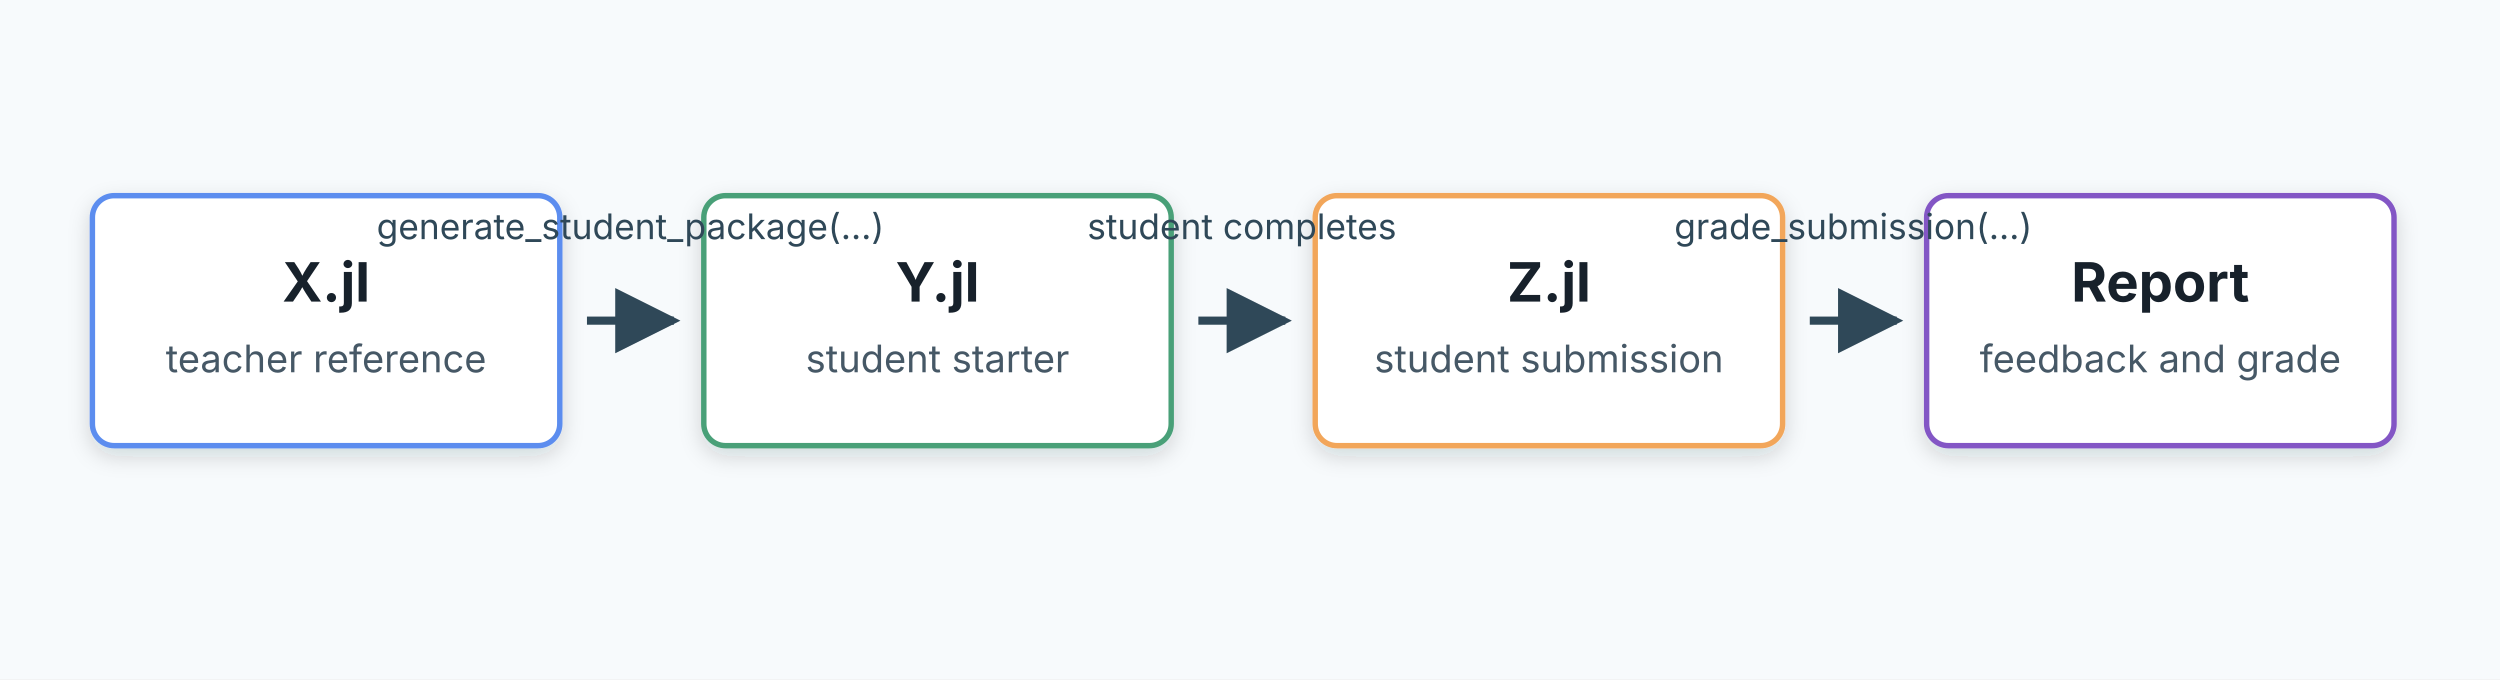
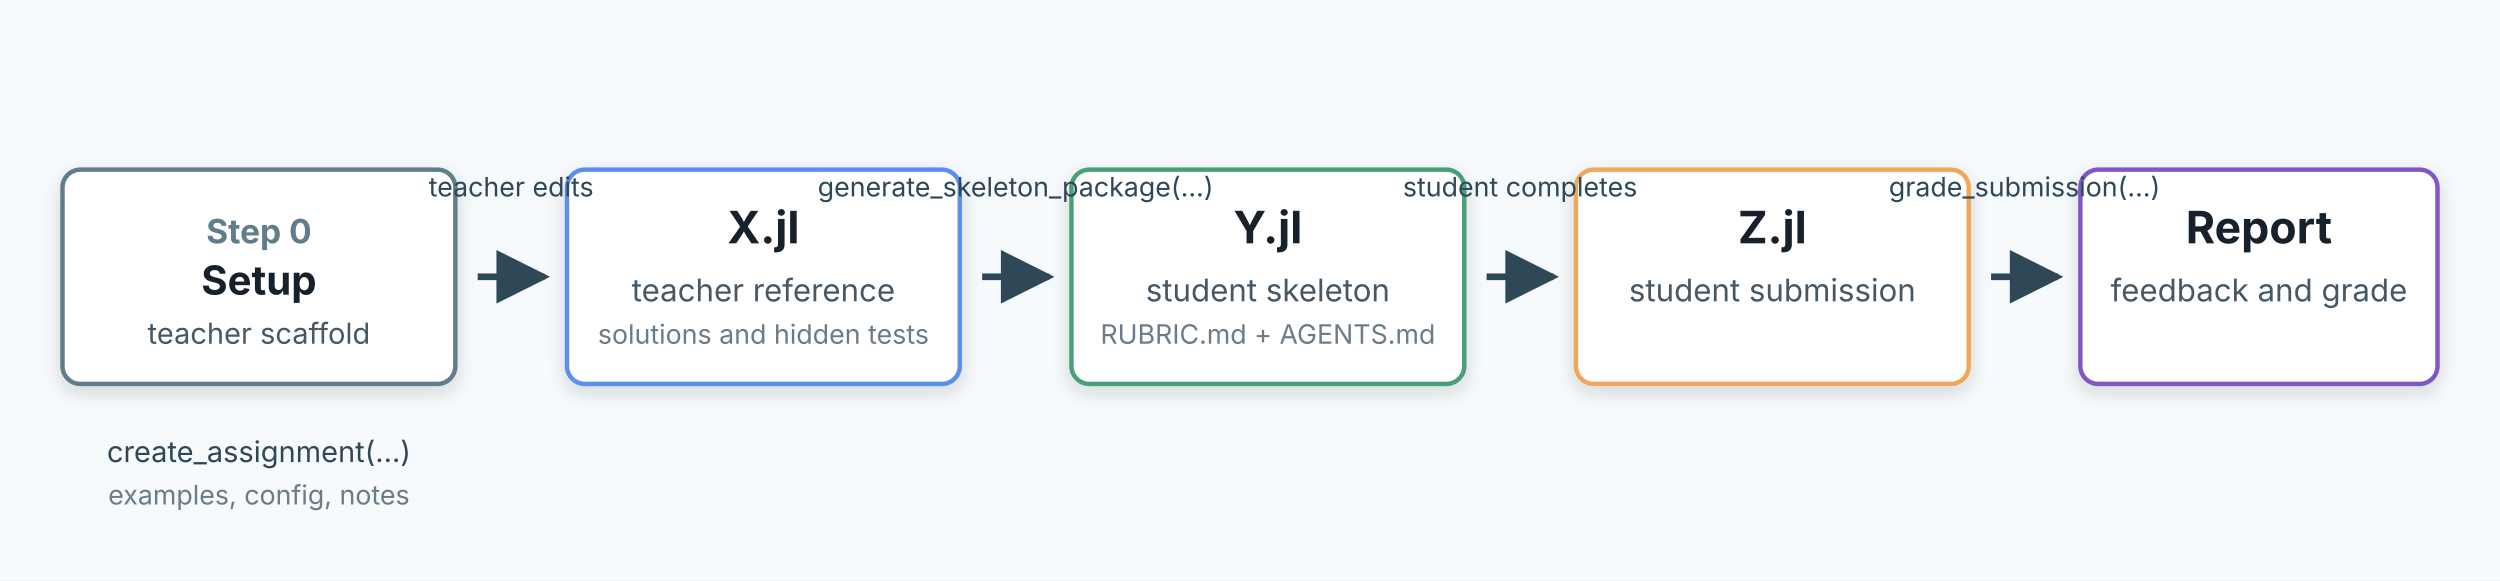
- <svg xmlns="http://www.w3.org/2000/svg" width="920" height="250" viewBox="0 0 920 250" role="img" aria-labelledby="title desc">
+ <svg xmlns="http://www.w3.org/2000/svg" width="1120" height="260" viewBox="0 0 1120 260" role="img" aria-labelledby="title desc">
  <defs>
    <marker id="arrow" viewBox="0 0 10 10" refX="9" refY="5" markerWidth="8" markerHeight="8" orient="auto-start-reverse">
      <path d="M 0 0 L 10 5 L 0 10 z" fill="#2f4858" />
    </marker>
    <filter id="shadow" x="-10%" y="-20%" width="120%" height="140%">
      <feDropShadow dx="0" dy="3" stdDeviation="4" flood-color="#1f2933" flood-opacity="0.16" />
    </filter>
  </defs>
-   <rect width="920" height="250" rx="0" fill="#f7fafc" />
+   <rect width="1120" height="260" rx="0" fill="#f7fafc" />
  <g font-family="Inter, Segoe UI, Helvetica, Arial, sans-serif">
    <g filter="url(#shadow)">
-       <rect x="34" y="72" width="172" height="92" rx="8" fill="#ffffff" stroke="#5b8def" stroke-width="2" />
-       <rect x="259" y="72" width="172" height="92" rx="8" fill="#ffffff" stroke="#49a078" stroke-width="2" />
-       <rect x="484" y="72" width="172" height="92" rx="8" fill="#ffffff" stroke="#f2a65a" stroke-width="2" />
-       <rect x="709" y="72" width="172" height="92" rx="8" fill="#ffffff" stroke="#8357c5" stroke-width="2" />
+       <rect x="28" y="76" width="176" height="96" rx="8" fill="#ffffff" stroke="#607d8b" stroke-width="2" />
+       <rect x="254" y="76" width="176" height="96" rx="8" fill="#ffffff" stroke="#5b8def" stroke-width="2" />
+       <rect x="480" y="76" width="176" height="96" rx="8" fill="#ffffff" stroke="#49a078" stroke-width="2" />
+       <rect x="706" y="76" width="176" height="96" rx="8" fill="#ffffff" stroke="#f2a65a" stroke-width="2" />
+       <rect x="932" y="76" width="160" height="96" rx="8" fill="#ffffff" stroke="#8357c5" stroke-width="2" />
    </g>
-     <text x="120" y="111" text-anchor="middle" font-size="20" font-weight="700" fill="#17212b">X.jl</text>
-     <text x="120" y="137" text-anchor="middle" font-size="14" fill="#465866">teacher reference</text>
-     <text x="345" y="111" text-anchor="middle" font-size="20" font-weight="700" fill="#17212b">Y.jl</text>
-     <text x="345" y="137" text-anchor="middle" font-size="14" fill="#465866">student starter</text>
-     <text x="570" y="111" text-anchor="middle" font-size="20" font-weight="700" fill="#17212b">Z.jl</text>
-     <text x="570" y="137" text-anchor="middle" font-size="14" fill="#465866">student submission</text>
-     <text x="795" y="111" text-anchor="middle" font-size="20" font-weight="700" fill="#17212b">Report</text>
-     <text x="795" y="137" text-anchor="middle" font-size="14" fill="#465866">feedback and grade</text>
-     <path d="M 216 118 H 248" stroke="#2f4858" stroke-width="3" fill="none" marker-end="url(#arrow)" />
-     <path d="M 441 118 H 473" stroke="#2f4858" stroke-width="3" fill="none" marker-end="url(#arrow)" />
-     <path d="M 666 118 H 698" stroke="#2f4858" stroke-width="3" fill="none" marker-end="url(#arrow)" />
-     <text x="232" y="88" text-anchor="middle" font-size="13" fill="#2f4858">generate_student_package(...)</text>
-     <text x="457" y="88" text-anchor="middle" font-size="13" fill="#2f4858">student completes</text>
-     <text x="682" y="88" text-anchor="middle" font-size="13" fill="#2f4858">grade_submission(...)</text>
+     <text x="116" y="109" text-anchor="middle" font-size="15" font-weight="700" fill="#607d8b">Step 0</text>
+     <text x="116" y="132" text-anchor="middle" font-size="18" font-weight="700" fill="#17212b">Setup</text>
+     <text x="116" y="154" text-anchor="middle" font-size="13" fill="#465866">teacher scaffold</text>
+     <text x="342" y="109" text-anchor="middle" font-size="20" font-weight="700" fill="#17212b">X.jl</text>
+     <text x="342" y="135" text-anchor="middle" font-size="14" fill="#465866">teacher reference</text>
+     <text x="342" y="154" text-anchor="middle" font-size="12" fill="#6b7c88">solutions and hidden tests</text>
+     <text x="568" y="109" text-anchor="middle" font-size="20" font-weight="700" fill="#17212b">Y.jl</text>
+     <text x="568" y="135" text-anchor="middle" font-size="14" fill="#465866">student skeleton</text>
+     <text x="568" y="154" text-anchor="middle" font-size="12" fill="#6b7c88">RUBRIC.md + AGENTS.md</text>
+     <text x="794" y="109" text-anchor="middle" font-size="20" font-weight="700" fill="#17212b">Z.jl</text>
+     <text x="794" y="135" text-anchor="middle" font-size="14" fill="#465866">student submission</text>
+     <text x="1012" y="109" text-anchor="middle" font-size="20" font-weight="700" fill="#17212b">Report</text>
+     <text x="1012" y="135" text-anchor="middle" font-size="14" fill="#465866">feedback and grade</text>
+     <path d="M 214 124 H 244" stroke="#2f4858" stroke-width="3" fill="none" marker-end="url(#arrow)" />
+     <path d="M 440 124 H 470" stroke="#2f4858" stroke-width="3" fill="none" marker-end="url(#arrow)" />
+     <path d="M 666 124 H 696" stroke="#2f4858" stroke-width="3" fill="none" marker-end="url(#arrow)" />
+     <path d="M 892 124 H 922" stroke="#2f4858" stroke-width="3" fill="none" marker-end="url(#arrow)" />
+     <text x="229" y="88" text-anchor="middle" font-size="12" fill="#2f4858">teacher edits</text>
+     <text x="455" y="88" text-anchor="middle" font-size="12" fill="#2f4858">generate_skeleton_package(...)</text>
+     <text x="681" y="88" text-anchor="middle" font-size="12" fill="#2f4858">student completes</text>
+     <text x="907" y="88" text-anchor="middle" font-size="12" fill="#2f4858">grade_submission(...)</text>
+     <text x="116" y="207" text-anchor="middle" font-size="13" fill="#2f4858">create_assignment(...)</text>
+     <text x="116" y="226" text-anchor="middle" font-size="12" fill="#6b7c88">examples, config, notes</text>
  </g>
</svg>
